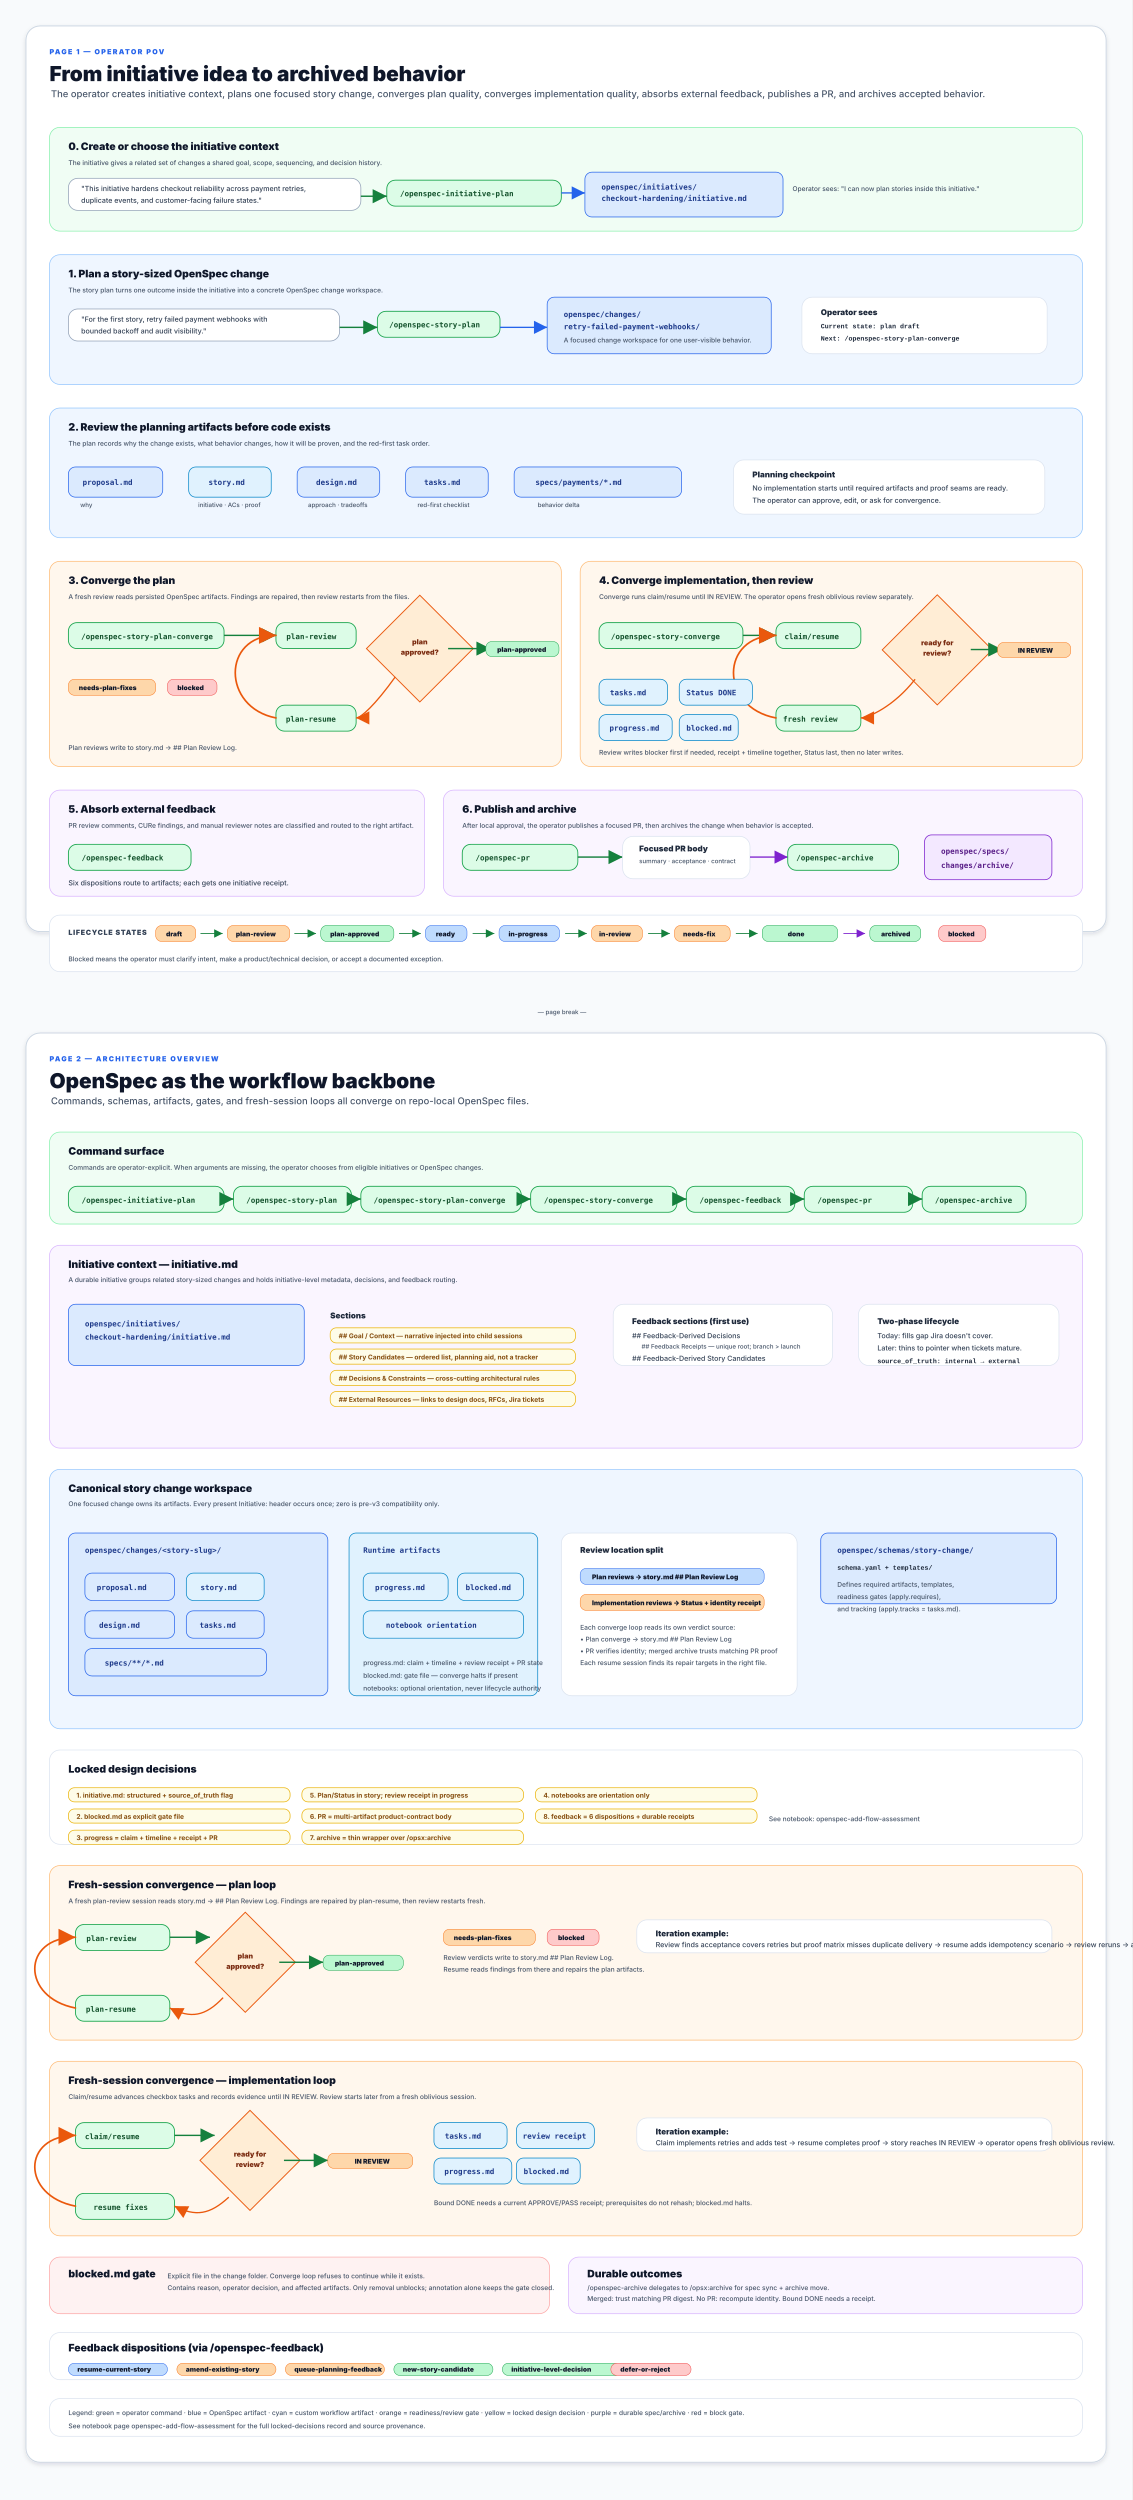
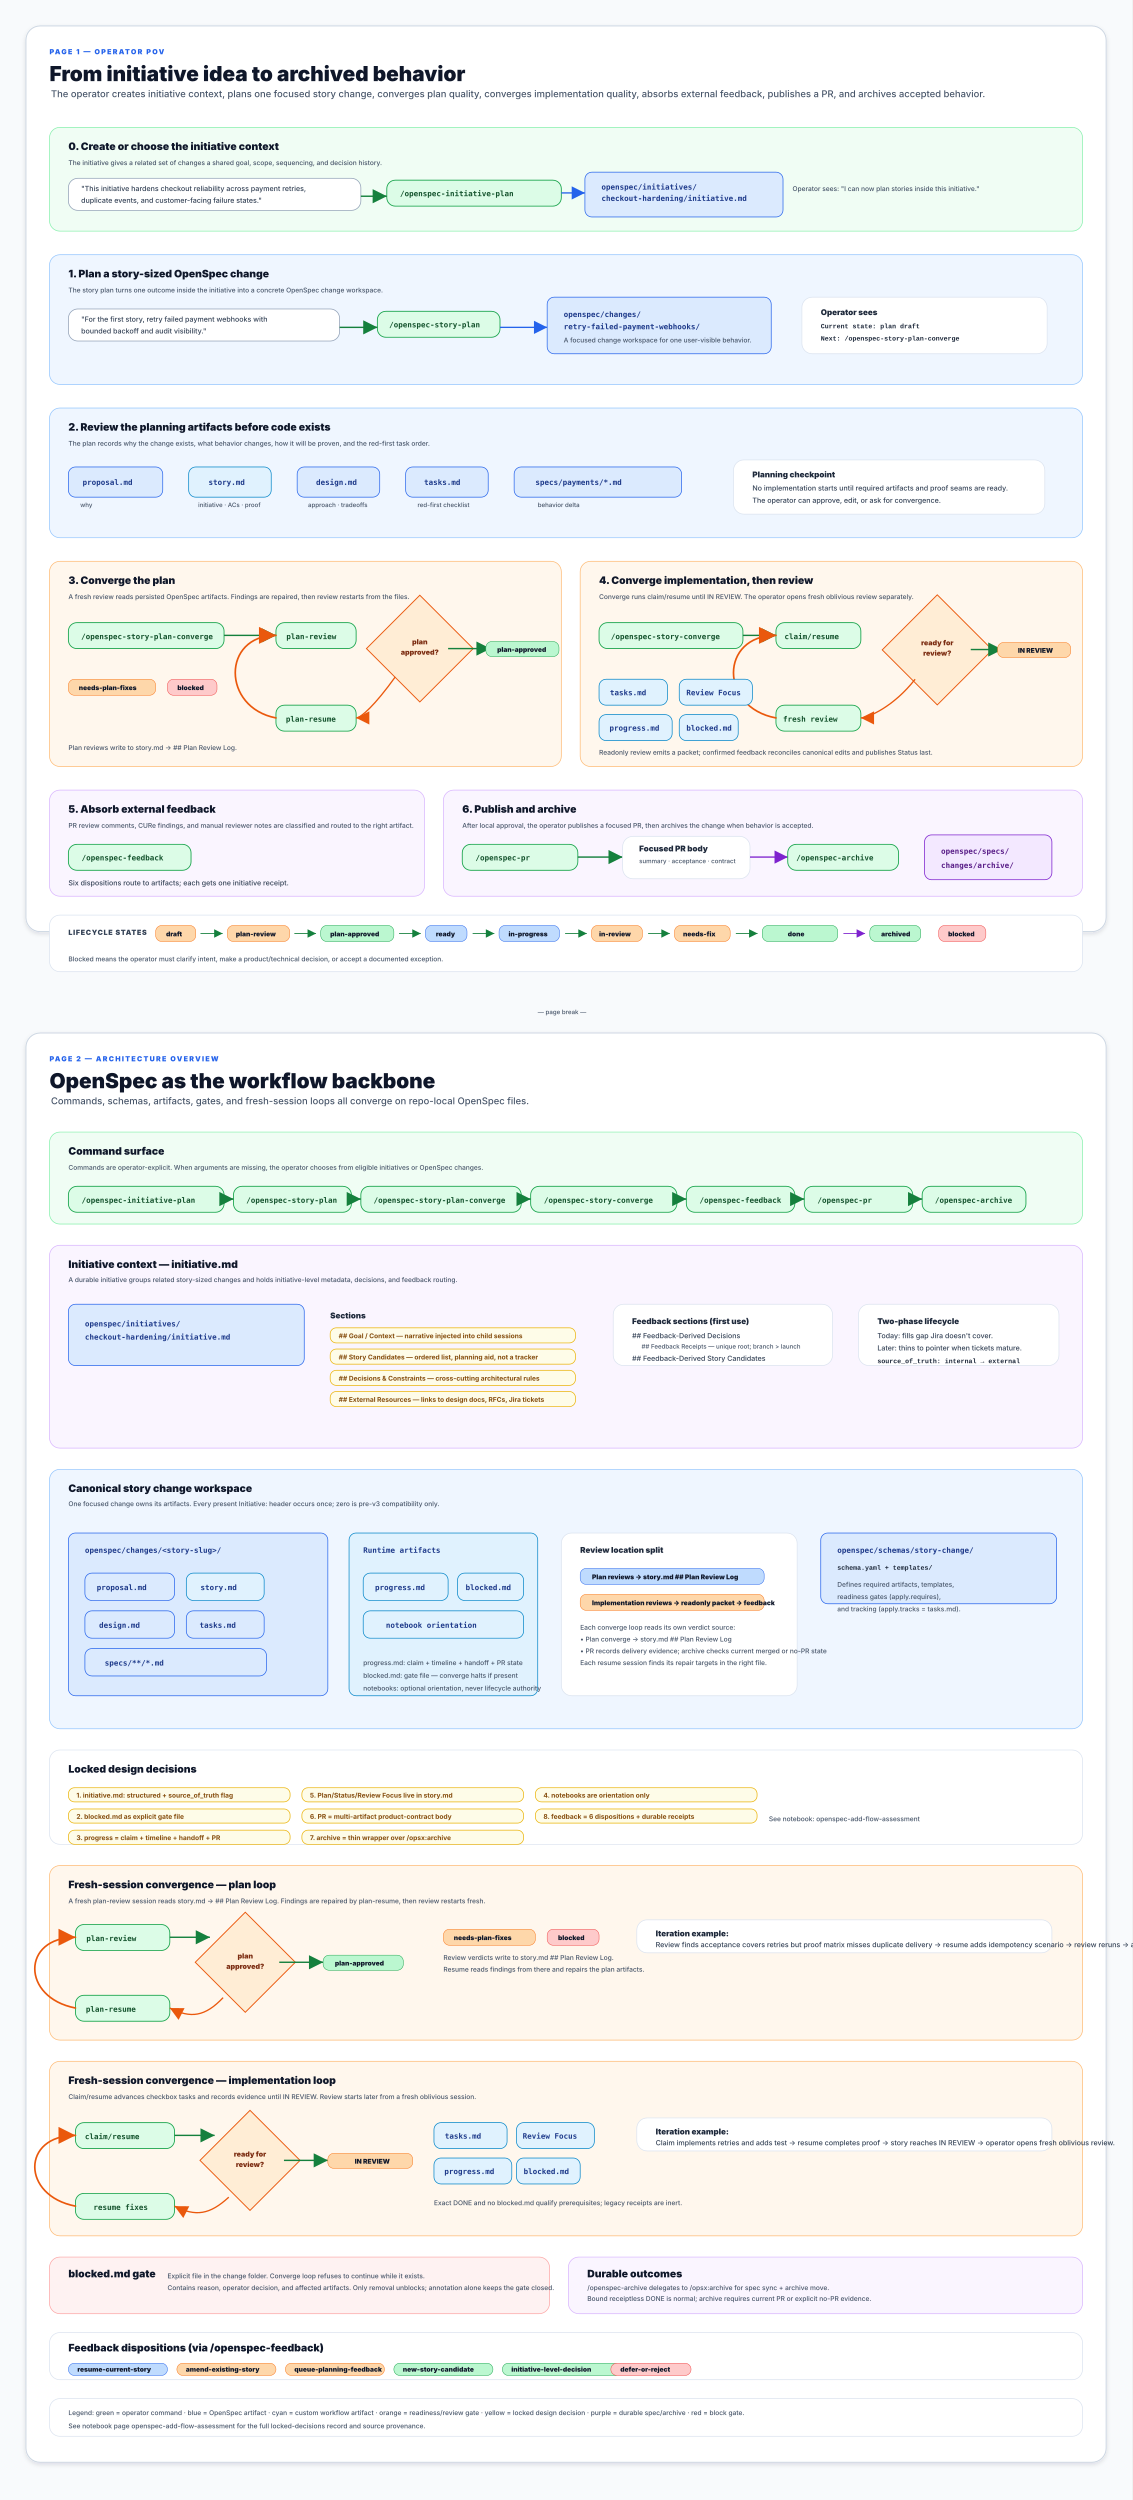
<svg xmlns="http://www.w3.org/2000/svg" width="2400" height="5300" viewBox="0 0 2400 5300" role="img" aria-labelledby="title desc">
  <defs>
    <marker id="arrow-green" markerWidth="14" markerHeight="14" refX="12" refY="7" orient="auto" markerUnits="strokeWidth">
      <path d="M2,2 L12,7 L2,12 Z" fill="#15803d" />
    </marker>
    <marker id="arrow-blue" markerWidth="14" markerHeight="14" refX="12" refY="7" orient="auto" markerUnits="strokeWidth">
      <path d="M2,2 L12,7 L2,12 Z" fill="#2563eb" />
    </marker>
    <marker id="arrow-orange" markerWidth="14" markerHeight="14" refX="12" refY="7" orient="auto" markerUnits="strokeWidth">
      <path d="M2,2 L12,7 L2,12 Z" fill="#ea580c" />
    </marker>
    <marker id="arrow-purple" markerWidth="14" markerHeight="14" refX="12" refY="7" orient="auto" markerUnits="strokeWidth">
      <path d="M2,2 L12,7 L2,12 Z" fill="#7e22ce" />
    </marker>
    <marker id="arrow-red" markerWidth="14" markerHeight="14" refX="12" refY="7" orient="auto" markerUnits="strokeWidth">
      <path d="M2,2 L12,7 L2,12 Z" fill="#b91c1c" />
    </marker>
    <filter id="shadow" x="-10%" y="-10%" width="130%" height="130%">
      <feDropShadow dx="0" dy="4" stdDeviation="5" flood-color="#0f172a" flood-opacity="0.12" />
    </filter>
    <style>
      .bg { fill: #f8fafc; }
      .page { fill: #ffffff; stroke: #cbd5e1; stroke-width: 2; rx: 30; filter: url(#shadow); }
      .panel { fill: #ffffff; stroke: #dbe3ef; stroke-width: 1.5; rx: 22; }
      .panel-blue { fill: #eff6ff; stroke: #93c5fd; stroke-width: 1.5; rx: 22; }
      .panel-green { fill: #f0fdf4; stroke: #86efac; stroke-width: 1.5; rx: 22; }
      .panel-orange { fill: #fff7ed; stroke: #fdba74; stroke-width: 1.5; rx: 22; }
      .panel-purple { fill: #faf5ff; stroke: #d8b4fe; stroke-width: 1.5; rx: 22; }
      .panel-red { fill: #fef2f2; stroke: #fca5a5; stroke-width: 1.5; rx: 22; }
      .title { font: 850 44px Inter, ui-sans-serif, system-ui, -apple-system, BlinkMacSystemFont, "Segoe UI", sans-serif; fill: #0f172a; }
      .subtitle { font: 500 20px Inter, ui-sans-serif, system-ui, sans-serif; fill: #475569; }
      .page-label { font: 850 15px Inter, ui-sans-serif, system-ui, sans-serif; fill: #2563eb; letter-spacing: .18em; }
      .chapter { font: 850 26px Inter, ui-sans-serif, system-ui, sans-serif; fill: #0f172a; }
      .section-title { font: 850 22px Inter, ui-sans-serif, system-ui, sans-serif; fill: #0f172a; }
      .lane-label { font: 850 15px Inter, ui-sans-serif, system-ui, sans-serif; fill: #334155; letter-spacing: .1em; }
      .body { font: 500 17px Inter, ui-sans-serif, system-ui, sans-serif; fill: #334155; }
      .body-strong { font: 850 17px Inter, ui-sans-serif, system-ui, sans-serif; fill: #1e293b; }
      .small { font: 500 15px Inter, ui-sans-serif, system-ui, sans-serif; fill: #334155; }
      .tiny { font: 500 13px Inter, ui-sans-serif, system-ui, sans-serif; fill: #475569; }
      .comment { font: 500 14px Inter, ui-sans-serif, system-ui, sans-serif; fill: #475569; }
      .mono { font: 750 16px "SFMono-Regular", Consolas, "Liberation Mono", monospace; fill: #1e293b; }
      .mono-small { font: 750 14px "SFMono-Regular", Consolas, "Liberation Mono", monospace; fill: #1e293b; }
      .bubble { fill: #ffffff; stroke: #94a3b8; stroke-width: 1.6; rx: 20; }
      .command { fill: #dcfce7; stroke: #16a34a; stroke-width: 1.8; rx: 18; }
      .command-text { font: 850 16px "SFMono-Regular", Consolas, monospace; fill: #14532d; }
      .artifact { fill: #dbeafe; stroke: #2563eb; stroke-width: 1.5; rx: 15; }
      .artifact-text { font: 850 16px "SFMono-Regular", Consolas, monospace; fill: #1e3a8a; }
      .custom-artifact { fill: #e0f2fe; stroke: #0284c7; stroke-width: 1.5; rx: 15; }
      .gate { fill: #ffedd5; stroke: #ea580c; stroke-width: 2; }
      .gate-text { font: 850 15px Inter, ui-sans-serif, system-ui, sans-serif; fill: #7c2d12; text-anchor: middle; }
      .durable { fill: #f3e8ff; stroke: #7e22ce; stroke-width: 1.6; rx: 15; }
      .durable-text { font: 850 16px "SFMono-Regular", Consolas, monospace; fill: #581c87; }
      .decision { fill: #fefce8; stroke: #eab308; stroke-width: 1.5; rx: 13; }
      .decision-text { font: 750 14px Inter, ui-sans-serif, system-ui, sans-serif; fill: #854d0e; }
      .status { font: 850 14px Inter, ui-sans-serif, system-ui, sans-serif; fill: #0f172a; }
      .chip-green { fill: #bbf7d0; stroke: #16a34a; stroke-width: 1; rx: 13; }
      .chip-orange { fill: #fed7aa; stroke: #f97316; stroke-width: 1; rx: 13; }
      .chip-blue { fill: #bfdbfe; stroke: #2563eb; stroke-width: 1; rx: 13; }
      .chip-red { fill: #fecaca; stroke: #ef4444; stroke-width: 1; rx: 13; }
      .arrow-green { stroke: #15803d; stroke-width: 3; fill: none; marker-end: url(#arrow-green); }
      .arrow-blue { stroke: #2563eb; stroke-width: 2.8; fill: none; marker-end: url(#arrow-blue); }
      .arrow-orange { stroke: #ea580c; stroke-width: 2.8; fill: none; marker-end: url(#arrow-orange); }
      .arrow-purple { stroke: #7e22ce; stroke-width: 2.8; fill: none; marker-end: url(#arrow-purple); }
      .arrow-red { stroke: #b91c1c; stroke-width: 2.8; fill: none; marker-end: url(#arrow-red); }
      .dashed { stroke-dasharray: 8 6; }
      .thin { stroke-width: 1.8; }
      .loop { stroke-width: 3.6; stroke-linecap: round; }
    </style>
  </defs>
  <rect class="bg" x="0" y="0" width="2400" height="5300" />
  <rect class="page" x="55" y="55" width="2290" height="1920" />
  <text class="page-label" x="105" y="115">PAGE 1 — OPERATOR POV</text>
  <text class="title" x="105" y="172">From initiative idea to archived behavior</text>
  <text class="subtitle" x="108" y="206">The operator creates initiative context, plans one focused story change, converges plan quality, converges implementation quality, absorbs external feedback, publishes a PR, and archives accepted behavior.</text>
  <rect class="panel-green" x="105" y="270" width="2190" height="220" />
  <text class="section-title" x="145" y="318">0. Create or choose the initiative context</text>
  <text class="comment" x="145" y="350">The initiative gives a related set of changes a shared goal, scope, sequencing, and decision history.</text>
  <rect class="bubble" x="145" y="378" width="620" height="68" />
  <text class="small" x="172" y="405">"This initiative hardens checkout reliability across payment retries,</text>
  <text class="small" x="172" y="430">duplicate events, and customer-facing failure states."</text>
  <rect class="command" x="820" y="382" width="370" height="55" />
  <text class="command-text" x="848" y="416">/openspec-initiative-plan</text>
  <path class="arrow-green" d="M765 416 H820" />
  <path class="arrow-blue" d="M1190 409 H1240" />
  <rect class="artifact" x="1240" y="365" width="420" height="95" />
  <text class="artifact-text" x="1275" y="402">openspec/initiatives/</text>
  <text class="artifact-text" x="1275" y="426">checkout-hardening/initiative.md</text>
  <text class="comment" x="1680" y="405">Operator sees: "I can now plan stories inside this initiative."</text>
  <rect class="panel-blue" x="105" y="540" width="2190" height="275" />
  <text class="section-title" x="145" y="588">1. Plan a story-sized OpenSpec change</text>
  <text class="comment" x="145" y="620">The story plan turns one outcome inside the initiative into a concrete OpenSpec change workspace.</text>
  <rect class="bubble" x="145" y="655" width="575" height="68" />
  <text class="small" x="172" y="682">"For the first story, retry failed payment webhooks with</text>
  <text class="small" x="172" y="707">bounded backoff and audit visibility."</text>
  <rect class="command" x="800" y="660" width="260" height="55" />
  <text class="command-text" x="825" y="694">/openspec-story-plan</text>
  <path class="arrow-green" d="M720 694 H800" />
  <path class="arrow-blue" d="M1060 694 H1160" />
  <rect class="artifact" x="1160" y="630" width="475" height="120" />
  <text class="artifact-text" x="1195" y="672">openspec/changes/</text>
  <text class="artifact-text" x="1195" y="698">retry-failed-payment-webhooks/</text>
  <text class="comment" x="1195" y="726">A focused change workspace for one user-visible behavior.</text>
  <rect class="panel" x="1700" y="630" width="520" height="120" />
  <text class="body-strong" x="1740" y="668">Operator sees</text>
  <text class="mono-small" x="1740" y="696">Current state: plan draft</text>
  <text class="mono-small" x="1740" y="722">Next: /openspec-story-plan-converge</text>
  <rect class="panel-blue" x="105" y="865" width="2190" height="275" />
  <text class="section-title" x="145" y="913">2. Review the planning artifacts before code exists</text>
  <text class="comment" x="145" y="945">The plan records why the change exists, what behavior changes, how it will be proven, and the red-first task order.</text>
  <rect class="artifact" x="145" y="990" width="200" height="64" />
  <text class="artifact-text" x="175" y="1028">proposal.md</text>
  <text class="tiny" x="170" y="1075">why</text>
  <rect class="custom-artifact" x="400" y="990" width="175" height="64" />
  <text class="artifact-text" x="442" y="1028">story.md</text>
  <text class="tiny" x="420" y="1075">initiative · ACs · proof</text>
  <rect class="artifact" x="630" y="990" width="175" height="64" />
  <text class="artifact-text" x="670" y="1028">design.md</text>
  <text class="tiny" x="653" y="1075">approach · tradeoffs</text>
  <rect class="artifact" x="860" y="990" width="175" height="64" />
  <text class="artifact-text" x="899" y="1028">tasks.md</text>
  <text class="tiny" x="885" y="1075">red-first checklist</text>
  <rect class="artifact" x="1090" y="990" width="355" height="64" />
  <text class="artifact-text" x="1135" y="1028">specs/payments/*.md</text>
  <text class="tiny" x="1140" y="1075">behavior delta</text>
  <rect class="panel" x="1555" y="975" width="660" height="115" />
  <text class="body-strong" x="1595" y="1012">Planning checkpoint</text>
  <text class="small" x="1595" y="1040">No implementation starts until required artifacts and proof seams are ready.</text>
  <text class="small" x="1595" y="1066">The operator can approve, edit, or ask for convergence.</text>
  <rect class="panel-orange" x="105" y="1190" width="1085" height="435" />
  <text class="section-title" x="145" y="1238">3. Converge the plan</text>
  <text class="comment" x="145" y="1270">A fresh review reads persisted OpenSpec artifacts. Findings are repaired, then review restarts from the files.</text>
  <rect class="command" x="145" y="1320" width="330" height="55" />
  <text class="command-text" x="172" y="1355">/openspec-story-plan-converge</text>
  <path class="arrow-green" d="M475 1347 H585" />
  <rect class="command" x="585" y="1320" width="170" height="55" />
  <text class="command-text" x="607" y="1355">plan-review</text>
  <rect class="gate" x="810" y="1295" width="160" height="160" transform="rotate(45 890 1375)" />
  <text class="gate-text" x="890" y="1366">plan</text>
  <text class="gate-text" x="890" y="1388">approved?</text>
  <rect class="command" x="585" y="1495" width="170" height="55" />
  <text class="command-text" x="606" y="1530">plan-resume</text>
  <path class="arrow-orange" d="M838 1435 C795 1495, 765 1522, 755 1522" />
  <path class="arrow-orange loop" d="M585 1522 C470 1500, 470 1347, 585 1347" />
  <path class="arrow-green" d="M950 1375 H1040" />
  <rect class="chip-green" x="1030" y="1360" width="155" height="32" />
  <text class="status" x="1054" y="1382">plan-approved</text>
  <rect class="chip-orange" x="145" y="1440" width="185" height="34" />
  <text class="status" x="167" y="1463">needs-plan-fixes</text>
  <rect class="chip-red" x="355" y="1440" width="105" height="34" />
  <text class="status" x="376" y="1463">blocked</text>
  <text class="comment" x="145" y="1590">Plan reviews write to story.md → ## Plan Review Log.</text>
  <rect class="panel-orange" x="1230" y="1190" width="1065" height="435" />
  <text class="section-title" x="1270" y="1238">4. Converge implementation, then review</text>
  <text class="comment" x="1270" y="1270">Converge runs claim/resume until IN REVIEW. The operator opens fresh oblivious review separately.</text>
  <rect class="command" x="1270" y="1320" width="305" height="55" />
  <text class="command-text" x="1295" y="1355">/openspec-story-converge</text>
  <path class="arrow-green" d="M1575 1347 H1645" />
  <rect class="command" x="1645" y="1320" width="180" height="55" />
  <text class="command-text" x="1663" y="1355">claim/resume</text>
  <rect class="gate" x="1905" y="1295" width="165" height="165" transform="rotate(45 1987 1377)" />
  <text class="gate-text" x="1987" y="1368">ready for</text>
  <text class="gate-text" x="1987" y="1390">review?</text>
  <rect class="command" x="1645" y="1495" width="180" height="55" />
  <text class="command-text" x="1660" y="1530">fresh review</text>
  <path class="arrow-orange" d="M1940 1440 C1895 1498, 1840 1522, 1825 1522" />
  <path class="arrow-orange loop" d="M1645 1522 C1525 1500, 1525 1347, 1645 1347" />
  <path class="arrow-green" d="M2058 1377 H2125" />
  <rect class="chip-orange" x="2115" y="1362" width="155" height="32" />
  <text class="status" x="2158" y="1384">IN REVIEW</text>
  <rect class="custom-artifact" x="1270" y="1440" width="145" height="55" />
  <text class="artifact-text" x="1293" y="1474">tasks.md</text>
  <rect class="custom-artifact" x="1440" y="1440" width="155" height="55" />
-   <text class="artifact-text" x="1455" y="1474">Status DONE</text>
+   <text class="artifact-text" x="1455" y="1474">Review Focus</text>
  <rect class="custom-artifact" x="1270" y="1515" width="155" height="55" />
  <text class="artifact-text" x="1292" y="1549">progress.md</text>
  <rect class="custom-artifact" x="1440" y="1515" width="125" height="55" />
  <text class="artifact-text" x="1455" y="1549">blocked.md</text>
-   <text class="comment" x="1270" y="1600">Review writes blocker first if needed, receipt + timeline together, Status last, then no later writes.</text>
+   <text class="comment" x="1270" y="1600">Readonly review emits a packet; confirmed feedback reconciles canonical edits and publishes Status last.</text>
  <rect class="panel-purple" x="105" y="1675" width="795" height="225" />
  <text class="section-title" x="145" y="1723">5. Absorb external feedback</text>
  <text class="comment" x="145" y="1755">PR review comments, CURe findings, and manual reviewer notes are classified and routed to the right artifact.</text>
  <rect class="command" x="145" y="1790" width="260" height="55" />
  <text class="command-text" x="173" y="1824">/openspec-feedback</text>
  <text class="small" x="145" y="1877">Six dispositions route to artifacts; each gets one initiative receipt.</text>
  <rect class="panel-purple" x="940" y="1675" width="1355" height="225" />
  <text class="section-title" x="980" y="1723">6. Publish and archive</text>
  <text class="comment" x="980" y="1755">After local approval, the operator publishes a focused PR, then archives the change when behavior is accepted.</text>
  <rect class="command" x="980" y="1790" width="245" height="55" />
  <text class="command-text" x="1008" y="1824">/openspec-pr</text>
  <path class="arrow-green" d="M1225 1817 H1320" />
  <rect class="panel" x="1320" y="1773" width="270" height="90" />
  <text class="body-strong" x="1355" y="1805">Focused PR body</text>
  <text class="tiny" x="1355" y="1830">summary · acceptance · contract</text>
  <path class="arrow-purple" d="M1590 1817 H1670" />
  <rect class="command" x="1670" y="1790" width="235" height="55" />
  <text class="command-text" x="1688" y="1824">/openspec-archive</text>
  <rect class="durable" x="1960" y="1770" width="270" height="95" />
  <text class="durable-text" x="1995" y="1810">openspec/specs/</text>
  <text class="durable-text" x="1995" y="1840">changes/archive/</text>
  <rect class="panel" x="105" y="1940" width="2190" height="120" />
  <text class="lane-label" x="145" y="1982">LIFECYCLE STATES</text>
  <g transform="translate(330,1962)">
    <rect class="chip-orange" x="0" y="0" width="85" height="34" />
    <text class="status" x="22" y="23">draft</text>
    <path class="arrow-green thin" d="M95 17 H142" />
    <rect class="chip-orange" x="152" y="0" width="132" height="34" />
    <text class="status" x="170" y="23">plan-review</text>
    <path class="arrow-green thin" d="M294 17 H340" />
    <rect class="chip-green" x="350" y="0" width="155" height="34" />
    <text class="status" x="370" y="23">plan-approved</text>
    <path class="arrow-green thin" d="M516 17 H562" />
    <rect class="chip-blue" x="572" y="0" width="88" height="34" />
    <text class="status" x="594" y="23">ready</text>
    <path class="arrow-green thin" d="M672 17 H718" />
    <rect class="chip-blue" x="728" y="0" width="128" height="34" />
    <text class="status" x="748" y="23">in-progress</text>
    <path class="arrow-green thin" d="M868 17 H914" />
    <rect class="chip-orange" x="924" y="0" width="108" height="34" />
    <text class="status" x="940" y="23">in-review</text>
    <path class="arrow-green thin" d="M1044 17 H1090" />
    <rect class="chip-orange" x="1100" y="0" width="118" height="34" />
    <text class="status" x="1118" y="23">needs-fix</text>
    <path class="arrow-green thin" d="M1230 17 H1276" />
    <rect class="chip-green" x="1286" y="0" width="160" height="34" />
    <text class="status" x="1340" y="23">done</text>
    <path class="arrow-purple thin" d="M1458 17 H1504" />
    <rect class="chip-green" x="1514" y="0" width="108" height="34" />
    <text class="status" x="1538" y="23">archived</text>
    <rect class="chip-red" x="1660" y="0" width="100" height="34" />
    <text class="status" x="1680" y="23">blocked</text>
  </g>
  <text class="comment" x="145" y="2038">Blocked means the operator must clarify intent, make a product/technical decision, or accept a documented exception.</text>
  <text class="tiny" x="1140" y="2150">— page break —</text>
  <rect class="page" x="55" y="2190" width="2290" height="3030" />
  <text class="page-label" x="105" y="2250">PAGE 2 — ARCHITECTURE OVERVIEW</text>
  <text class="title" x="105" y="2307">OpenSpec as the workflow backbone</text>
  <text class="subtitle" x="108" y="2341">Commands, schemas, artifacts, gates, and fresh-session loops all converge on repo-local OpenSpec files.</text>
  <rect class="panel-green" x="105" y="2400" width="2190" height="195" />
  <text class="section-title" x="145" y="2448">Command surface</text>
  <text class="comment" x="145" y="2480">Commands are operator-explicit. When arguments are missing, the operator chooses from eligible initiatives or OpenSpec changes.</text>
  <rect class="command" x="145" y="2515" width="330" height="55" />
  <text class="command-text" x="173" y="2550">/openspec-initiative-plan</text>
  <rect class="command" x="495" y="2515" width="250" height="55" />
  <text class="command-text" x="522" y="2550">/openspec-story-plan</text>
  <rect class="command" x="765" y="2515" width="340" height="55" />
  <text class="command-text" x="792" y="2550">/openspec-story-plan-converge</text>
  <rect class="command" x="1125" y="2515" width="310" height="55" />
  <text class="command-text" x="1153" y="2550">/openspec-story-converge</text>
  <rect class="command" x="1455" y="2515" width="230" height="55" />
  <text class="command-text" x="1483" y="2550">/openspec-feedback</text>
  <rect class="command" x="1705" y="2515" width="230" height="55" />
  <text class="command-text" x="1733" y="2550">/openspec-pr</text>
  <rect class="command" x="1955" y="2515" width="220" height="55" />
  <text class="command-text" x="1982" y="2550">/openspec-archive</text>
  <path class="arrow-green" d="M475 2542 H495" />
  <path class="arrow-green" d="M745 2542 H765" />
  <path class="arrow-green" d="M1105 2542 H1125" />
  <path class="arrow-green" d="M1435 2542 H1455" />
  <path class="arrow-green" d="M1685 2542 H1705" />
  <path class="arrow-green" d="M1935 2542 H1955" />
  <rect class="panel-purple" x="105" y="2640" width="2190" height="430" />
  <text class="section-title" x="145" y="2688">Initiative context — initiative.md</text>
  <text class="comment" x="145" y="2718">A durable initiative groups related story-sized changes and holds initiative-level metadata, decisions, and feedback routing.</text>
  <rect class="artifact" x="145" y="2765" width="500" height="130" />
  <text class="artifact-text" x="180" y="2812">openspec/initiatives/</text>
  <text class="artifact-text" x="180" y="2840">checkout-hardening/initiative.md</text>
  <text class="body-strong" x="700" y="2795">Sections</text>
  <rect class="decision" x="700" y="2815" width="520" height="32" />
  <text class="decision-text" x="718" y="2837">## Goal / Context — narrative injected into child sessions</text>
  <rect class="decision" x="700" y="2860" width="520" height="32" />
  <text class="decision-text" x="718" y="2882">## Story Candidates — ordered list, planning aid, not a tracker</text>
  <rect class="decision" x="700" y="2905" width="520" height="32" />
  <text class="decision-text" x="718" y="2927">## Decisions &amp; Constraints — cross-cutting architectural rules</text>
  <rect class="decision" x="700" y="2950" width="520" height="32" />
  <text class="decision-text" x="718" y="2972">## External Resources — links to design docs, RFCs, Jira tickets</text>
  <rect class="panel" x="1300" y="2765" width="465" height="130" />
  <text class="body-strong" x="1340" y="2807">Feedback sections (first use)</text>
  <text class="small" x="1340" y="2837">## Feedback-Derived Decisions</text>
  <text class="tiny" x="1360" y="2859">## Feedback Receipts — unique root; branch &gt; launch</text>
  <text class="small" x="1340" y="2885">## Feedback-Derived Story Candidates</text>
  <rect class="panel" x="1820" y="2765" width="425" height="130" />
  <text class="body-strong" x="1860" y="2807">Two-phase lifecycle</text>
  <text class="small" x="1860" y="2837">Today: fills gap Jira doesn't cover.</text>
  <text class="small" x="1860" y="2863">Later: thins to pointer when tickets mature.</text>
  <text class="mono-small" x="1860" y="2890">source_of_truth: internal → external</text>
  <rect class="panel-blue" x="105" y="3115" width="2190" height="550" />
  <text class="section-title" x="145" y="3163">Canonical story change workspace</text>
  <text class="comment" x="145" y="3193">One focused change owns its artifacts. Every present Initiative: header occurs once; zero is pre-v3 compatibility only.</text>
  <rect class="artifact" x="145" y="3250" width="550" height="345" />
  <text class="artifact-text" x="180" y="3292">openspec/changes/&lt;story-slug&gt;/</text>
  <rect class="artifact" x="180" y="3335" width="190" height="58" />
  <text class="artifact-text" x="205" y="3371">proposal.md</text>
  <rect class="custom-artifact" x="395" y="3335" width="165" height="58" />
  <text class="artifact-text" x="425" y="3371">story.md</text>
  <rect class="artifact" x="180" y="3415" width="190" height="58" />
  <text class="artifact-text" x="210" y="3451">design.md</text>
  <rect class="artifact" x="395" y="3415" width="165" height="58" />
  <text class="artifact-text" x="423" y="3451">tasks.md</text>
  <rect class="artifact" x="180" y="3495" width="385" height="58" />
  <text class="artifact-text" x="222" y="3531">specs/**/*.md</text>
  <rect class="custom-artifact" x="740" y="3250" width="400" height="345" />
  <text class="artifact-text" x="770" y="3292">Runtime artifacts</text>
  <rect class="custom-artifact" x="770" y="3335" width="180" height="58" />
  <text class="artifact-text" x="795" y="3371">progress.md</text>
  <rect class="custom-artifact" x="970" y="3335" width="140" height="58" />
  <text class="artifact-text" x="987" y="3371">blocked.md</text>
  <rect class="custom-artifact" x="770" y="3415" width="340" height="58" />
  <text class="artifact-text" x="818" y="3451">notebook orientation</text>
-   <text class="comment" x="770" y="3530">progress.md: claim + timeline + review receipt + PR state</text>
+   <text class="comment" x="770" y="3530">progress.md: claim + timeline + handoff + PR state</text>
  <text class="comment" x="770" y="3557">blocked.md: gate file — converge halts if present</text>
  <text class="comment" x="770" y="3584">notebooks: optional orientation, never lifecycle authority</text>
  <rect class="panel" x="1190" y="3250" width="500" height="345" />
  <text class="body-strong" x="1230" y="3292">Review location split</text>
  <rect class="chip-blue" x="1230" y="3325" width="390" height="34" />
  <text class="status" x="1255" y="3348">Plan reviews → story.md ## Plan Review Log</text>
  <rect class="chip-orange" x="1230" y="3380" width="390" height="34" />
-   <text class="status" x="1255" y="3403">Implementation reviews → Status + identity receipt</text>
+   <text class="status" x="1255" y="3403">Implementation reviews → readonly packet → feedback</text>
  <text class="comment" x="1230" y="3455">Each converge loop reads its own verdict source:</text>
  <text class="comment" x="1230" y="3480">• Plan converge → story.md ## Plan Review Log</text>
-   <text class="comment" x="1230" y="3505">• PR verifies identity; merged archive trusts matching PR proof</text>
+   <text class="comment" x="1230" y="3505">• PR records delivery evidence; archive checks current merged or no-PR state</text>
  <text class="comment" x="1230" y="3530">Each resume session finds its repair targets in the right file.</text>
  <rect class="artifact" x="1740" y="3250" width="500" height="150" />
  <text class="artifact-text" x="1775" y="3292">openspec/schemas/story-change/</text>
  <text class="mono-small" x="1775" y="3328">schema.yaml + templates/</text>
  <text class="comment" x="1775" y="3364">Defines required artifacts, templates,</text>
  <text class="comment" x="1775" y="3390">readiness gates (apply.requires),</text>
  <text class="comment" x="1775" y="3416">and tracking (apply.tracks = tasks.md).</text>
  <rect class="panel" x="105" y="3710" width="2190" height="200" />
  <text class="section-title" x="145" y="3758">Locked design decisions</text>
  <rect class="decision" x="145" y="3790" width="470" height="30" />
  <text class="decision-text" x="162" y="3811">1. initiative.md: structured + source_of_truth flag</text>
  <rect class="decision" x="640" y="3790" width="470" height="30" />
-   <text class="decision-text" x="657" y="3811">5. Plan/Status in story; review receipt in progress</text>
+   <text class="decision-text" x="657" y="3811">5. Plan/Status/Review Focus live in story.md</text>
  <rect class="decision" x="145" y="3835" width="470" height="30" />
  <text class="decision-text" x="162" y="3856">2. blocked.md as explicit gate file</text>
  <rect class="decision" x="640" y="3835" width="470" height="30" />
  <text class="decision-text" x="657" y="3856">6. PR = multi-artifact product-contract body</text>
  <rect class="decision" x="145" y="3880" width="470" height="30" />
-   <text class="decision-text" x="162" y="3901">3. progress = claim + timeline + receipt + PR</text>
+   <text class="decision-text" x="162" y="3901">3. progress = claim + timeline + handoff + PR</text>
  <rect class="decision" x="640" y="3880" width="470" height="30" />
  <text class="decision-text" x="657" y="3901">7. archive = thin wrapper over /opsx:archive</text>
  <rect class="decision" x="1135" y="3790" width="470" height="30" />
  <text class="decision-text" x="1152" y="3811">4. notebooks are orientation only</text>
  <rect class="decision" x="1135" y="3835" width="470" height="30" />
  <text class="decision-text" x="1152" y="3856">8. feedback = 6 dispositions + durable receipts</text>
  <text class="comment" x="1630" y="3861">See notebook: openspec-add-flow-assessment</text>
  <rect class="panel-orange" x="105" y="3955" width="2190" height="370" />
  <text class="section-title" x="145" y="4003">Fresh-session convergence — plan loop</text>
  <text class="comment" x="145" y="4035">A fresh plan-review session reads story.md → ## Plan Review Log. Findings are repaired by plan-resume, then review restarts fresh.</text>
  <rect class="command" x="160" y="4080" width="200" height="55" />
  <text class="command-text" x="183" y="4115">plan-review</text>
  <path class="arrow-green" d="M360 4107 H445" />
  <rect class="gate" x="445" y="4085" width="150" height="150" transform="rotate(45 520 4160)" />
  <text class="gate-text" x="520" y="4152">plan</text>
  <text class="gate-text" x="520" y="4174">approved?</text>
  <path class="arrow-green" d="M592 4160 H685" />
  <rect class="chip-green" x="685" y="4145" width="170" height="32" />
  <text class="status" x="710" y="4167">plan-approved</text>
  <rect class="command" x="160" y="4230" width="200" height="55" />
  <text class="command-text" x="182" y="4265">plan-resume</text>
  <path class="arrow-orange" d="M473 4235 C435 4275, 405 4280, 360 4257" />
  <path class="arrow-orange loop" d="M160 4257 C45 4235, 45 4107, 160 4107" />
  <rect class="chip-orange" x="940" y="4090" width="195" height="34" />
  <text class="status" x="962" y="4113">needs-plan-fixes</text>
  <rect class="chip-red" x="1160" y="4090" width="110" height="34" />
  <text class="status" x="1183" y="4113">blocked</text>
  <text class="comment" x="940" y="4155">Review verdicts write to story.md ## Plan Review Log.</text>
  <text class="comment" x="940" y="4180">Resume reads findings from there and repairs the plan artifacts.</text>
  <rect class="panel" x="1350" y="4070" width="880" height="70" />
  <text class="body-strong" x="1390" y="4105">Iteration example:</text>
  <text class="small" x="1390" y="4128">Review finds acceptance covers retries but proof matrix misses duplicate delivery → resume adds idempotency scenario → review reruns → approved.</text>
  <rect class="panel-orange" x="105" y="4370" width="2190" height="370" />
  <text class="section-title" x="145" y="4418">Fresh-session convergence — implementation loop</text>
  <text class="comment" x="145" y="4450">Claim/resume advances checkbox tasks and records evidence until IN REVIEW. Review starts later from a fresh oblivious session.</text>
  <rect class="command" x="160" y="4500" width="210" height="55" />
  <text class="command-text" x="180" y="4535">claim/resume</text>
  <path class="arrow-green" d="M370 4527 H455" />
  <rect class="gate" x="455" y="4505" width="150" height="150" transform="rotate(45 530 4580)" />
  <text class="gate-text" x="530" y="4572">ready for</text>
  <text class="gate-text" x="530" y="4594">review?</text>
  <path class="arrow-green" d="M602 4580 H695" />
  <rect class="chip-orange" x="695" y="4565" width="180" height="32" />
  <text class="status" x="752" y="4587">IN REVIEW</text>
  <rect class="command" x="160" y="4650" width="210" height="55" />
  <text class="command-text" x="198" y="4685">resume fixes</text>
  <path class="arrow-orange" d="M485 4658 C445 4695, 415 4700, 370 4677" />
  <path class="arrow-orange loop" d="M160 4677 C45 4655, 45 4527, 160 4527" />
  <rect class="custom-artifact" x="920" y="4500" width="155" height="55" />
  <text class="artifact-text" x="943" y="4534">tasks.md</text>
  <rect class="custom-artifact" x="1095" y="4500" width="165" height="55" />
-   <text class="artifact-text" x="1108" y="4534">review receipt</text>
+   <text class="artifact-text" x="1108" y="4534">Review Focus</text>
  <rect class="custom-artifact" x="920" y="4575" width="165" height="55" />
  <text class="artifact-text" x="942" y="4609">progress.md</text>
  <rect class="custom-artifact" x="1095" y="4575" width="135" height="55" />
  <text class="artifact-text" x="1110" y="4609">blocked.md</text>
-   <text class="comment" x="920" y="4675">Bound DONE needs a current APPROVE/PASS receipt; prerequisites do not rehash; blocked.md halts.</text>
+   <text class="comment" x="920" y="4675">Exact DONE and no blocked.md qualify prerequisites; legacy receipts are inert.</text>
  <rect class="panel" x="1350" y="4490" width="880" height="70" />
  <text class="body-strong" x="1390" y="4525">Iteration example:</text>
  <text class="small" x="1390" y="4548">Claim implements retries and adds test → resume completes proof → story reaches IN REVIEW → operator opens fresh oblivious review.</text>
  <rect class="panel-red" x="105" y="4785" width="1060" height="120" />
  <text class="section-title" x="145" y="4828">blocked.md gate</text>
  <text class="comment" x="355" y="4830">Explicit file in the change folder. Converge loop refuses to continue while it exists.</text>
  <text class="comment" x="355" y="4855">Contains reason, operator decision, and affected artifacts. Only removal unblocks; annotation alone keeps the gate closed.</text>
  <rect class="panel-purple" x="1205" y="4785" width="1090" height="120" />
  <text class="section-title" x="1245" y="4828">Durable outcomes</text>
  <text class="comment" x="1245" y="4855">/openspec-archive delegates to /opsx:archive for spec sync + archive move.</text>
-   <text class="comment" x="1245" y="4878">Merged: trust matching PR digest. No PR: recompute identity. Bound DONE needs a receipt.</text>
+   <text class="comment" x="1245" y="4878">Bound receiptless DONE is normal; archive requires current PR or explicit no-PR evidence.</text>
  <rect class="panel" x="105" y="4945" width="2190" height="100" />
  <text class="section-title" x="145" y="4985">Feedback dispositions (via /openspec-feedback)</text>
  <rect class="chip-blue" x="145" y="5010" width="210" height="26" />
  <text class="status" x="164" y="5028">resume-current-story</text>
  <rect class="chip-orange" x="375" y="5010" width="210" height="26" />
  <text class="status" x="394" y="5028">amend-existing-story</text>
  <rect class="chip-orange" x="605" y="5010" width="210" height="26" />
  <text class="status" x="624" y="5028">queue-planning-feedback</text>
  <rect class="chip-green" x="835" y="5010" width="210" height="26" />
  <text class="status" x="854" y="5028">new-story-candidate</text>
  <rect class="chip-green" x="1065" y="5010" width="250" height="26" />
  <text class="status" x="1084" y="5028">initiative-level-decision</text>
  <rect class="chip-red" x="1295" y="5010" width="170" height="26" />
  <text class="status" x="1315" y="5028">defer-or-reject</text>
  <rect class="panel" x="105" y="5085" width="2190" height="80" />
  <text class="comment" x="145" y="5120">Legend: green = operator command · blue = OpenSpec artifact · cyan = custom workflow artifact · orange = readiness/review gate · yellow = locked design decision · purple = durable spec/archive · red = block gate.</text>
  <text class="comment" x="145" y="5148">See notebook page openspec-add-flow-assessment for the full locked-decisions record and source provenance.</text>
</svg>
